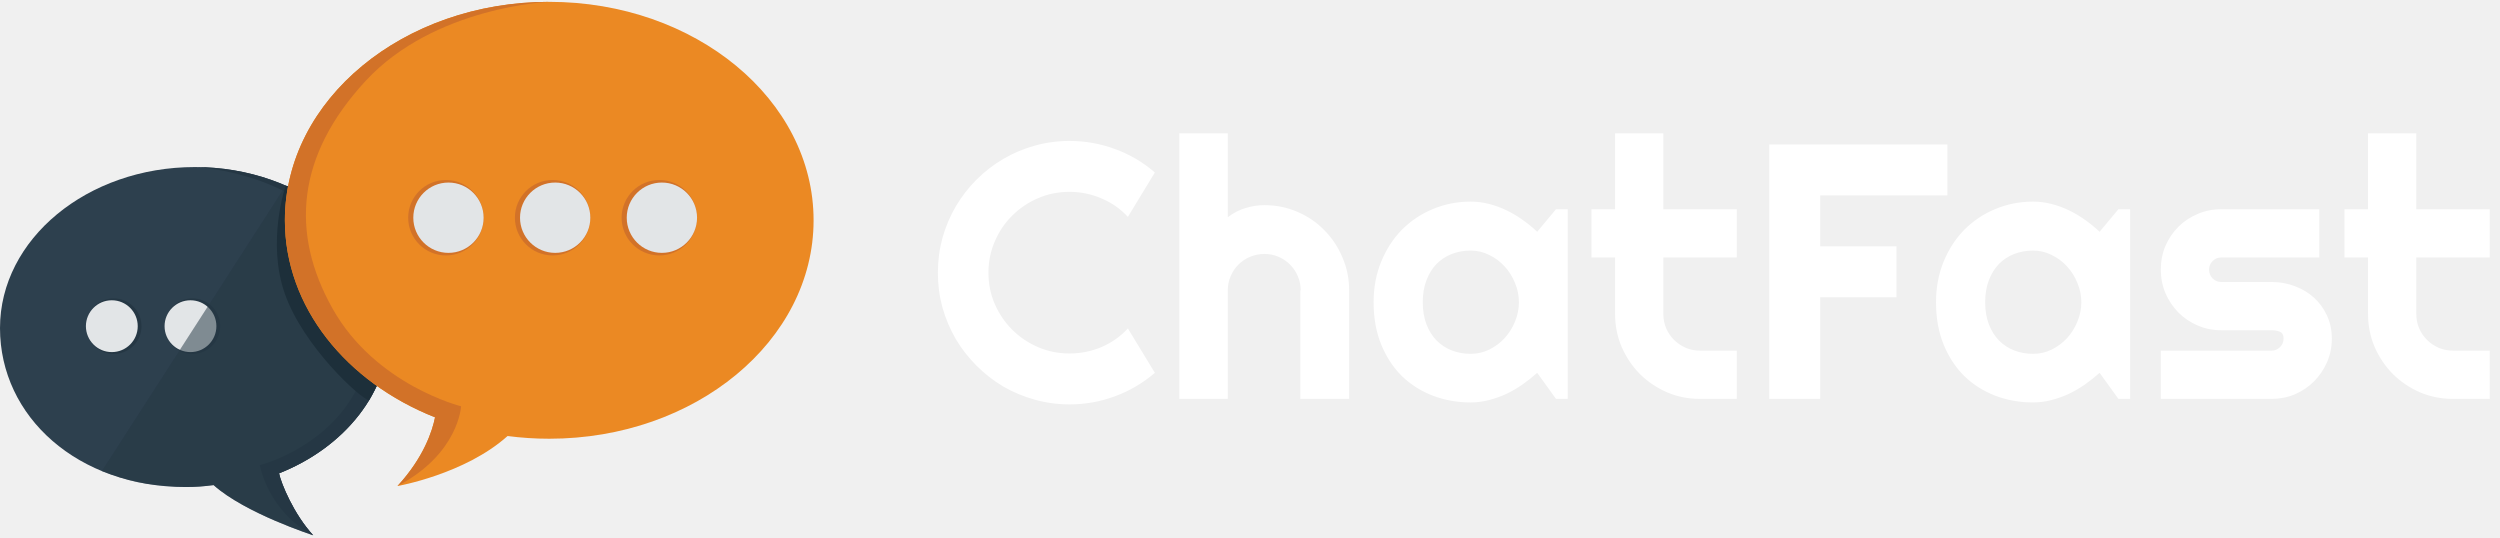
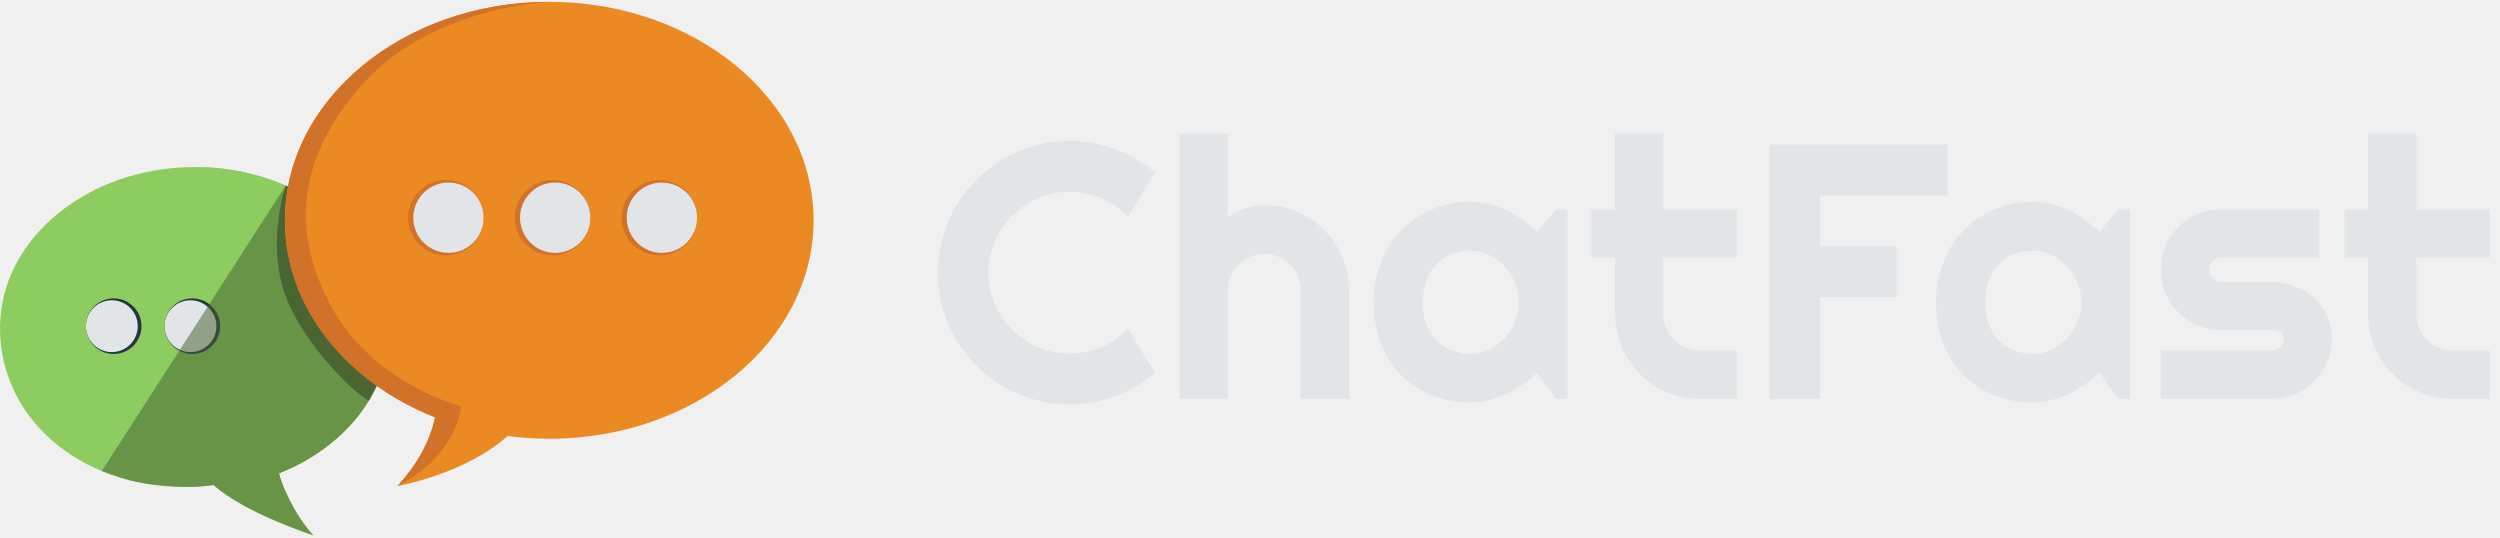
<svg xmlns="http://www.w3.org/2000/svg" width="633" height="136" viewBox="0 0 633 136" fill="none">
-   <path d="M49.339 42.299C76.588 42.299 98.677 60.553 98.677 83.07C98.677 99.279 87.23 113.279 70.651 119.85C71.15 122.335 74.358 130.167 79.301 135.534C79.301 135.534 62.061 129.974 54.083 122.826C51.55 123.158 49.66 123.315 47.015 123.315C19.766 123.315 0 105.586 0 83.07C0 60.553 22.09 42.299 49.339 42.299Z" fill="#2D404E" />
-   <path d="M79.301 135.534C74.358 130.167 71.15 122.335 70.651 119.85C87.23 113.279 98.677 99.279 98.677 83.07C98.677 60.553 76.588 42.299 49.339 42.299C49.339 42.299 70.737 43.149 83.598 57.047C96.459 70.946 97.765 85.417 89.734 99.629C81.703 113.841 65.793 117.78 65.793 117.78C65.793 117.78 67.833 129.498 79.301 135.534Z" fill="#253744" />
+   <path d="M49.339 42.299C76.588 42.299 98.677 60.553 98.677 83.07C98.677 99.279 87.23 113.279 70.651 119.85C71.15 122.335 74.358 130.167 79.301 135.534C79.301 135.534 62.061 129.974 54.083 122.826C51.55 123.158 49.66 123.315 47.015 123.315C19.766 123.315 0 105.586 0 83.07C0 60.553 22.09 42.299 49.339 42.299Z" fill="#8DCC5E" />
+   <path d="M79.301 135.534C74.358 130.167 71.15 122.335 70.651 119.85C87.23 113.279 98.677 99.279 98.677 83.07C98.677 60.553 76.588 42.299 49.339 42.299C49.339 42.299 70.737 43.149 83.598 57.047C96.459 70.946 97.765 85.417 89.734 99.629C81.703 113.841 65.793 117.78 65.793 117.78C65.793 117.78 67.833 129.498 79.301 135.534Z" fill="#8DCC5E" />
  <path d="M48.708 89.63C52.596 89.63 55.749 86.478 55.749 82.589C55.749 78.701 52.596 75.548 48.708 75.548C44.819 75.548 41.667 78.701 41.667 82.589C41.667 86.478 44.819 89.63 48.708 89.63Z" fill="#253744" />
  <path d="M48.228 89.151C51.852 89.151 54.79 86.213 54.79 82.589C54.79 78.965 51.852 76.028 48.228 76.028C44.605 76.028 41.667 78.965 41.667 82.589C41.667 86.213 44.605 89.151 48.228 89.151Z" fill="#E2E5E7" />
  <path d="M28.79 89.63C32.679 89.63 35.831 86.478 35.831 82.589C35.831 78.701 32.679 75.548 28.79 75.548C24.901 75.548 21.749 78.701 21.749 82.589C21.749 86.478 24.901 89.63 28.79 89.63Z" fill="#253744" />
  <path d="M28.311 89.151C31.935 89.151 34.873 86.213 34.873 82.589C34.873 78.965 31.935 76.028 28.311 76.028C24.687 76.028 21.749 78.965 21.749 82.589C21.749 86.213 24.687 89.151 28.311 89.151Z" fill="#E2E5E7" />
-   <path opacity="0.52" d="M98.677 83.069C98.677 67.413 87.998 53.818 72.331 46.987L25.768 119.271C32.432 121.732 35.793 122.819 46.007 123.277C48.649 123.396 51.55 123.158 54.083 122.826C62.061 129.974 79.301 135.534 79.301 135.534C74.358 130.167 71.15 122.335 70.651 119.85C87.23 113.278 98.677 99.279 98.677 83.069Z" fill="#253744" />
-   <path d="M72.331 46.987C72.331 46.987 67.438 61.106 72.132 74.411C76.827 87.717 91.092 100.788 93.433 101.381L95.816 96.784L73.327 47.435L72.331 46.987Z" fill="#1D2F3A" />
+   <path opacity="0.52" d="M98.677 83.069C98.677 67.413 87.998 53.818 72.331 46.987L25.768 119.271C32.432 121.732 35.793 122.819 46.007 123.277C48.649 123.396 51.55 123.158 54.083 122.826C62.061 129.974 79.301 135.534 79.301 135.534C74.358 130.167 71.15 122.335 70.651 119.85C87.23 113.278 98.677 99.279 98.677 83.069Z" fill="#455F32" />
+   <path d="M72.331 46.987C72.331 46.987 67.438 61.106 72.132 74.411C76.827 87.717 91.092 100.788 93.433 101.381L95.816 96.784L73.327 47.435L72.331 46.987Z" fill="#486532" />
  <path d="M139.067 0.466C102.099 0.466 72.132 25.229 72.132 55.776C72.132 77.766 87.662 96.758 110.153 105.672C109.477 109.045 107.346 115.782 100.641 123.062C100.641 123.062 117.695 120.096 128.518 110.401C131.955 110.85 135.477 111.087 139.067 111.087C176.033 111.087 206 86.323 206 55.776C206 25.229 176.033 0.466 139.067 0.466Z" fill="#EB8923" />
  <path d="M100.641 123.062C107.346 115.782 109.477 109.045 110.153 105.672C87.662 96.758 72.132 77.766 72.132 55.776C72.132 25.229 102.099 0.466 139.067 0.466C139.067 0.466 110.037 1.62 92.589 20.474C75.141 39.329 73.369 58.961 84.264 78.241C95.16 97.522 116.744 102.866 116.744 102.866C116.744 102.866 116.198 114.874 100.641 123.062Z" fill="#D27228" />
  <path d="M112.902 64.677C118.177 64.677 122.454 60.4 122.454 55.125C122.454 49.849 118.177 45.573 112.902 45.573C107.626 45.573 103.35 49.849 103.35 55.125C103.35 60.4 107.626 64.677 112.902 64.677Z" fill="#D27228" />
  <path d="M113.551 64.027C118.468 64.027 122.454 60.041 122.454 55.125C122.454 50.208 118.468 46.222 113.551 46.222C108.635 46.222 104.649 50.208 104.649 55.125C104.649 60.041 108.635 64.027 113.551 64.027Z" fill="#E2E5E7" />
  <path d="M139.922 64.677C145.198 64.677 149.474 60.4 149.474 55.125C149.474 49.849 145.198 45.573 139.922 45.573C134.647 45.573 130.37 49.849 130.37 55.125C130.37 60.4 134.647 64.677 139.922 64.677Z" fill="#D27228" />
  <path d="M140.572 64.027C145.489 64.027 149.474 60.041 149.474 55.125C149.474 50.208 145.489 46.222 140.572 46.222C135.655 46.222 131.67 50.208 131.67 55.125C131.67 60.041 135.655 64.027 140.572 64.027Z" fill="#E2E5E7" />
  <path d="M166.943 64.677C172.218 64.677 176.495 60.4 176.495 55.125C176.495 49.849 172.218 45.573 166.943 45.573C161.667 45.573 157.391 49.849 157.391 55.125C157.391 60.4 161.667 64.677 166.943 64.677Z" fill="#D27228" />
  <path d="M167.593 64.026C172.509 64.026 176.495 60.041 176.495 55.125C176.495 50.208 172.509 46.223 167.593 46.223C162.676 46.223 158.691 50.208 158.691 55.125C158.691 60.041 162.676 64.026 167.593 64.026Z" fill="#E2E5E7" />
-   <path d="M292.41 94.397C289.415 96.972 286.061 98.949 282.348 100.326C278.634 101.704 274.786 102.393 270.803 102.393C267.748 102.393 264.798 101.988 261.953 101.18C259.138 100.401 256.488 99.293 254.002 97.856C251.546 96.388 249.3 94.636 247.264 92.6C245.227 90.563 243.475 88.317 242.008 85.861C240.57 83.376 239.447 80.725 238.639 77.91C237.86 75.065 237.471 72.115 237.471 69.061C237.471 66.006 237.86 63.056 238.639 60.211C239.447 57.366 240.57 54.715 242.008 52.26C243.475 49.774 245.227 47.513 247.264 45.477C249.3 43.44 251.546 41.703 254.002 40.266C256.488 38.798 259.138 37.675 261.953 36.897C264.798 36.088 267.748 35.684 270.803 35.684C274.786 35.684 278.634 36.372 282.348 37.75C286.061 39.098 289.415 41.074 292.41 43.68L285.582 54.91C283.695 52.874 281.464 51.316 278.889 50.238C276.313 49.13 273.618 48.576 270.803 48.576C267.958 48.576 265.292 49.115 262.807 50.193C260.321 51.272 258.15 52.739 256.293 54.596C254.436 56.422 252.969 58.594 251.891 61.109C250.812 63.595 250.273 66.245 250.273 69.061C250.273 71.876 250.812 74.526 251.891 77.012C252.969 79.467 254.436 81.624 256.293 83.481C258.15 85.337 260.321 86.805 262.807 87.883C265.292 88.961 267.958 89.5 270.803 89.5C273.618 89.5 276.313 88.961 278.889 87.883C281.464 86.775 283.695 85.203 285.582 83.166L292.41 94.397ZM310.873 101H298.609V33.752H310.873V55C312.34 53.892 313.853 53.113 315.41 52.664C316.967 52.185 318.555 51.945 320.172 51.945C323.137 51.945 325.922 52.514 328.527 53.652C331.133 54.76 333.394 56.303 335.311 58.279C337.257 60.226 338.785 62.517 339.893 65.152C341.031 67.758 341.6 70.543 341.6 73.508V101H329.246V73.508H329.336C329.336 72.25 329.096 71.067 328.617 69.959C328.138 68.821 327.479 67.833 326.641 66.994C325.802 66.156 324.829 65.497 323.721 65.018C322.613 64.538 321.43 64.299 320.172 64.299C318.884 64.299 317.671 64.538 316.533 65.018C315.395 65.497 314.407 66.156 313.568 66.994C312.73 67.833 312.071 68.821 311.592 69.959C311.113 71.067 310.873 72.25 310.873 73.508V101ZM396.943 101H393.979L389.217 94.397C388.049 95.445 386.806 96.433 385.488 97.361C384.201 98.26 382.838 99.053 381.4 99.742C379.963 100.401 378.48 100.925 376.953 101.314C375.456 101.704 373.928 101.898 372.371 101.898C368.987 101.898 365.798 101.329 362.803 100.191C359.838 99.053 357.232 97.406 354.986 95.25C352.77 93.064 351.018 90.398 349.73 87.254C348.443 84.109 347.799 80.531 347.799 76.518C347.799 72.774 348.443 69.345 349.73 66.231C351.018 63.086 352.77 60.391 354.986 58.145C357.232 55.898 359.838 54.161 362.803 52.934C365.798 51.676 368.987 51.047 372.371 51.047C373.928 51.047 375.471 51.242 376.998 51.631C378.525 52.02 380.008 52.559 381.445 53.248C382.883 53.937 384.245 54.745 385.533 55.674C386.851 56.602 388.079 57.605 389.217 58.684L393.979 52.978H396.943V101ZM384.59 76.518C384.59 74.841 384.26 73.223 383.602 71.666C382.973 70.079 382.104 68.686 380.996 67.488C379.888 66.26 378.585 65.287 377.088 64.568C375.62 63.82 374.048 63.445 372.371 63.445C370.694 63.445 369.107 63.73 367.609 64.299C366.142 64.868 364.854 65.706 363.746 66.814C362.668 67.922 361.814 69.3 361.186 70.947C360.557 72.564 360.242 74.421 360.242 76.518C360.242 78.614 360.557 80.486 361.186 82.133C361.814 83.75 362.668 85.113 363.746 86.221C364.854 87.329 366.142 88.167 367.609 88.736C369.107 89.305 370.694 89.59 372.371 89.59C374.048 89.59 375.62 89.231 377.088 88.512C378.585 87.763 379.888 86.79 380.996 85.592C382.104 84.364 382.973 82.971 383.602 81.414C384.26 79.827 384.59 78.195 384.59 76.518ZM430.455 101C427.49 101 424.705 100.446 422.1 99.338C419.494 98.2 417.203 96.658 415.227 94.711C413.28 92.734 411.738 90.443 410.6 87.838C409.492 85.232 408.938 82.447 408.938 79.482V65.197H402.963V52.978H408.938V33.752H421.156V52.978H439.754V65.197H421.156V79.482C421.156 80.77 421.396 81.983 421.875 83.121C422.354 84.229 423.013 85.203 423.852 86.041C424.69 86.88 425.678 87.553 426.816 88.062C427.954 88.542 429.167 88.781 430.455 88.781H439.754V101H430.455ZM460.867 101H447.975V36.582H493.076V49.475H460.867V62.367H480.184V75.26H460.867V101ZM539.346 101H536.381L531.619 94.397C530.451 95.445 529.208 96.433 527.891 97.361C526.603 98.26 525.24 99.053 523.803 99.742C522.365 100.401 520.883 100.925 519.355 101.314C517.858 101.704 516.331 101.898 514.773 101.898C511.389 101.898 508.2 101.329 505.205 100.191C502.24 99.053 499.635 97.406 497.389 95.25C495.173 93.064 493.421 90.398 492.133 87.254C490.845 84.109 490.201 80.531 490.201 76.518C490.201 72.774 490.845 69.345 492.133 66.231C493.421 63.086 495.173 60.391 497.389 58.145C499.635 55.898 502.24 54.161 505.205 52.934C508.2 51.676 511.389 51.047 514.773 51.047C516.331 51.047 517.873 51.242 519.4 51.631C520.928 52.02 522.41 52.559 523.848 53.248C525.285 53.937 526.648 54.745 527.936 55.674C529.253 56.602 530.481 57.605 531.619 58.684L536.381 52.978H539.346V101ZM526.992 76.518C526.992 74.841 526.663 73.223 526.004 71.666C525.375 70.079 524.507 68.686 523.398 67.488C522.29 66.26 520.988 65.287 519.49 64.568C518.023 63.82 516.451 63.445 514.773 63.445C513.096 63.445 511.509 63.73 510.012 64.299C508.544 64.868 507.257 65.706 506.148 66.814C505.07 67.922 504.217 69.3 503.588 70.947C502.959 72.564 502.645 74.421 502.645 76.518C502.645 78.614 502.959 80.486 503.588 82.133C504.217 83.75 505.07 85.113 506.148 86.221C507.257 87.329 508.544 88.167 510.012 88.736C511.509 89.305 513.096 89.59 514.773 89.59C516.451 89.59 518.023 89.231 519.49 88.512C520.988 87.763 522.29 86.79 523.398 85.592C524.507 84.364 525.375 82.971 526.004 81.414C526.663 79.827 526.992 78.195 526.992 76.518ZM575.148 101H547.117V88.781H575.148C575.987 88.781 576.706 88.482 577.305 87.883C577.904 87.284 578.203 86.565 578.203 85.727C578.203 84.858 577.904 84.289 577.305 84.019C576.706 83.75 575.987 83.615 575.148 83.615H562.391C560.264 83.615 558.273 83.211 556.416 82.402C554.559 81.594 552.942 80.501 551.564 79.123C550.187 77.716 549.094 76.083 548.285 74.227C547.507 72.37 547.117 70.378 547.117 68.252C547.117 66.126 547.507 64.134 548.285 62.277C549.094 60.421 550.187 58.803 551.564 57.426C552.942 56.048 554.559 54.97 556.416 54.191C558.273 53.383 560.264 52.978 562.391 52.978H587.232V65.197H562.391C561.552 65.197 560.833 65.497 560.234 66.096C559.635 66.695 559.336 67.413 559.336 68.252C559.336 69.12 559.635 69.869 560.234 70.498C560.833 71.097 561.552 71.397 562.391 71.397H575.148C577.245 71.397 579.221 71.756 581.078 72.475C582.935 73.163 584.552 74.137 585.93 75.394C587.307 76.652 588.4 78.165 589.209 79.932C590.018 81.699 590.422 83.63 590.422 85.727C590.422 87.853 590.018 89.844 589.209 91.701C588.4 93.528 587.307 95.145 585.93 96.553C584.552 97.93 582.935 99.023 581.078 99.832C579.221 100.611 577.245 101 575.148 101ZM621.104 101C618.139 101 615.354 100.446 612.748 99.338C610.143 98.2 607.852 96.658 605.875 94.711C603.928 92.734 602.386 90.443 601.248 87.838C600.14 85.232 599.586 82.447 599.586 79.482V65.197H593.611V52.978H599.586V33.752H611.805V52.978H630.402V65.197H611.805V79.482C611.805 80.77 612.044 81.983 612.523 83.121C613.003 84.229 613.661 85.203 614.5 86.041C615.339 86.88 616.327 87.553 617.465 88.062C618.603 88.542 619.816 88.781 621.104 88.781H630.402V101H621.104Z" fill="white" />
+   <path d="M292.41 94.397C289.415 96.972 286.061 98.949 282.348 100.326C278.634 101.704 274.786 102.393 270.803 102.393C267.748 102.393 264.798 101.988 261.953 101.18C259.138 100.401 256.488 99.293 254.002 97.856C251.546 96.388 249.3 94.636 247.264 92.6C245.227 90.563 243.475 88.317 242.008 85.861C240.57 83.376 239.447 80.725 238.639 77.91C237.86 75.065 237.471 72.115 237.471 69.061C237.471 66.006 237.86 63.056 238.639 60.211C239.447 57.366 240.57 54.715 242.008 52.26C243.475 49.774 245.227 47.513 247.264 45.477C249.3 43.44 251.546 41.703 254.002 40.266C256.488 38.798 259.138 37.675 261.953 36.897C264.798 36.088 267.748 35.684 270.803 35.684C274.786 35.684 278.634 36.372 282.348 37.75C286.061 39.098 289.415 41.074 292.41 43.68L285.582 54.91C283.695 52.874 281.464 51.316 278.889 50.238C276.313 49.13 273.618 48.576 270.803 48.576C267.958 48.576 265.292 49.115 262.807 50.193C260.321 51.272 258.15 52.739 256.293 54.596C254.436 56.422 252.969 58.594 251.891 61.109C250.812 63.595 250.273 66.245 250.273 69.061C250.273 71.876 250.812 74.526 251.891 77.012C252.969 79.467 254.436 81.624 256.293 83.481C258.15 85.337 260.321 86.805 262.807 87.883C265.292 88.961 267.958 89.5 270.803 89.5C273.618 89.5 276.313 88.961 278.889 87.883C281.464 86.775 283.695 85.203 285.582 83.166L292.41 94.397ZM310.873 101H298.609V33.752H310.873V55C312.34 53.892 313.853 53.113 315.41 52.664C316.967 52.185 318.555 51.945 320.172 51.945C323.137 51.945 325.922 52.514 328.527 53.652C331.133 54.76 333.394 56.303 335.311 58.279C337.257 60.226 338.785 62.517 339.893 65.152C341.031 67.758 341.6 70.543 341.6 73.508V101H329.246V73.508H329.336C329.336 72.25 329.096 71.067 328.617 69.959C328.138 68.821 327.479 67.833 326.641 66.994C325.802 66.156 324.829 65.497 323.721 65.018C322.613 64.538 321.43 64.299 320.172 64.299C318.884 64.299 317.671 64.538 316.533 65.018C315.395 65.497 314.407 66.156 313.568 66.994C312.73 67.833 312.071 68.821 311.592 69.959C311.113 71.067 310.873 72.25 310.873 73.508V101ZM396.943 101H393.979L389.217 94.397C388.049 95.445 386.806 96.433 385.488 97.361C384.201 98.26 382.838 99.053 381.4 99.742C379.963 100.401 378.48 100.925 376.953 101.314C375.456 101.704 373.928 101.898 372.371 101.898C368.987 101.898 365.798 101.329 362.803 100.191C359.838 99.053 357.232 97.406 354.986 95.25C352.77 93.064 351.018 90.398 349.73 87.254C348.443 84.109 347.799 80.531 347.799 76.518C347.799 72.774 348.443 69.345 349.73 66.231C351.018 63.086 352.77 60.391 354.986 58.145C357.232 55.898 359.838 54.161 362.803 52.934C365.798 51.676 368.987 51.047 372.371 51.047C373.928 51.047 375.471 51.242 376.998 51.631C378.525 52.02 380.008 52.559 381.445 53.248C382.883 53.937 384.245 54.745 385.533 55.674C386.851 56.602 388.079 57.605 389.217 58.684L393.979 52.978H396.943V101ZM384.59 76.518C384.59 74.841 384.26 73.223 383.602 71.666C382.973 70.079 382.104 68.686 380.996 67.488C379.888 66.26 378.585 65.287 377.088 64.568C375.62 63.82 374.048 63.445 372.371 63.445C370.694 63.445 369.107 63.73 367.609 64.299C366.142 64.868 364.854 65.706 363.746 66.814C362.668 67.922 361.814 69.3 361.186 70.947C360.557 72.564 360.242 74.421 360.242 76.518C360.242 78.614 360.557 80.486 361.186 82.133C361.814 83.75 362.668 85.113 363.746 86.221C364.854 87.329 366.142 88.167 367.609 88.736C369.107 89.305 370.694 89.59 372.371 89.59C374.048 89.59 375.62 89.231 377.088 88.512C378.585 87.763 379.888 86.79 380.996 85.592C382.104 84.364 382.973 82.971 383.602 81.414C384.26 79.827 384.59 78.195 384.59 76.518ZM430.455 101C427.49 101 424.705 100.446 422.1 99.338C419.494 98.2 417.203 96.658 415.227 94.711C413.28 92.734 411.738 90.443 410.6 87.838C409.492 85.232 408.938 82.447 408.938 79.482V65.197H402.963V52.978H408.938V33.752H421.156V52.978H439.754V65.197H421.156V79.482C421.156 80.77 421.396 81.983 421.875 83.121C422.354 84.229 423.013 85.203 423.852 86.041C424.69 86.88 425.678 87.553 426.816 88.062C427.954 88.542 429.167 88.781 430.455 88.781H439.754V101H430.455ZM460.867 101H447.975V36.582H493.076V49.475H460.867V62.367H480.184V75.26H460.867V101ZM539.346 101H536.381L531.619 94.397C530.451 95.445 529.208 96.433 527.891 97.361C526.603 98.26 525.24 99.053 523.803 99.742C522.365 100.401 520.883 100.925 519.355 101.314C517.858 101.704 516.331 101.898 514.773 101.898C511.389 101.898 508.2 101.329 505.205 100.191C502.24 99.053 499.635 97.406 497.389 95.25C495.173 93.064 493.421 90.398 492.133 87.254C490.845 84.109 490.201 80.531 490.201 76.518C490.201 72.774 490.845 69.345 492.133 66.231C493.421 63.086 495.173 60.391 497.389 58.145C499.635 55.898 502.24 54.161 505.205 52.934C508.2 51.676 511.389 51.047 514.773 51.047C516.331 51.047 517.873 51.242 519.4 51.631C520.928 52.02 522.41 52.559 523.848 53.248C525.285 53.937 526.648 54.745 527.936 55.674C529.253 56.602 530.481 57.605 531.619 58.684L536.381 52.978H539.346V101ZM526.992 76.518C526.992 74.841 526.663 73.223 526.004 71.666C525.375 70.079 524.507 68.686 523.398 67.488C522.29 66.26 520.988 65.287 519.49 64.568C518.023 63.82 516.451 63.445 514.773 63.445C513.096 63.445 511.509 63.73 510.012 64.299C508.544 64.868 507.257 65.706 506.148 66.814C505.07 67.922 504.217 69.3 503.588 70.947C502.959 72.564 502.645 74.421 502.645 76.518C502.645 78.614 502.959 80.486 503.588 82.133C504.217 83.75 505.07 85.113 506.148 86.221C507.257 87.329 508.544 88.167 510.012 88.736C511.509 89.305 513.096 89.59 514.773 89.59C516.451 89.59 518.023 89.231 519.49 88.512C520.988 87.763 522.29 86.79 523.398 85.592C524.507 84.364 525.375 82.971 526.004 81.414C526.663 79.827 526.992 78.195 526.992 76.518ZM575.148 101H547.117V88.781H575.148C575.987 88.781 576.706 88.482 577.305 87.883C577.904 87.284 578.203 86.565 578.203 85.727C578.203 84.858 577.904 84.289 577.305 84.019C576.706 83.75 575.987 83.615 575.148 83.615H562.391C560.264 83.615 558.273 83.211 556.416 82.402C554.559 81.594 552.942 80.501 551.564 79.123C550.187 77.716 549.094 76.083 548.285 74.227C547.507 72.37 547.117 70.378 547.117 68.252C547.117 66.126 547.507 64.134 548.285 62.277C549.094 60.421 550.187 58.803 551.564 57.426C552.942 56.048 554.559 54.97 556.416 54.191C558.273 53.383 560.264 52.978 562.391 52.978H587.232V65.197H562.391C561.552 65.197 560.833 65.497 560.234 66.096C559.635 66.695 559.336 67.413 559.336 68.252C559.336 69.12 559.635 69.869 560.234 70.498C560.833 71.097 561.552 71.397 562.391 71.397H575.148C577.245 71.397 579.221 71.756 581.078 72.475C582.935 73.163 584.552 74.137 585.93 75.394C587.307 76.652 588.4 78.165 589.209 79.932C590.018 81.699 590.422 83.63 590.422 85.727C590.422 87.853 590.018 89.844 589.209 91.701C588.4 93.528 587.307 95.145 585.93 96.553C584.552 97.93 582.935 99.023 581.078 99.832C579.221 100.611 577.245 101 575.148 101ZM621.104 101C618.139 101 615.354 100.446 612.748 99.338C610.143 98.2 607.852 96.658 605.875 94.711C603.928 92.734 602.386 90.443 601.248 87.838C600.14 85.232 599.586 82.447 599.586 79.482V65.197H593.611V52.978H599.586V33.752H611.805V52.978H630.402V65.197H611.805V79.482C611.805 80.77 612.044 81.983 612.523 83.121C613.003 84.229 613.661 85.203 614.5 86.041C615.339 86.88 616.327 87.553 617.465 88.062C618.603 88.542 619.816 88.781 621.104 88.781H630.402V101H621.104Z" fill="#E2E5E7" />
</svg>
